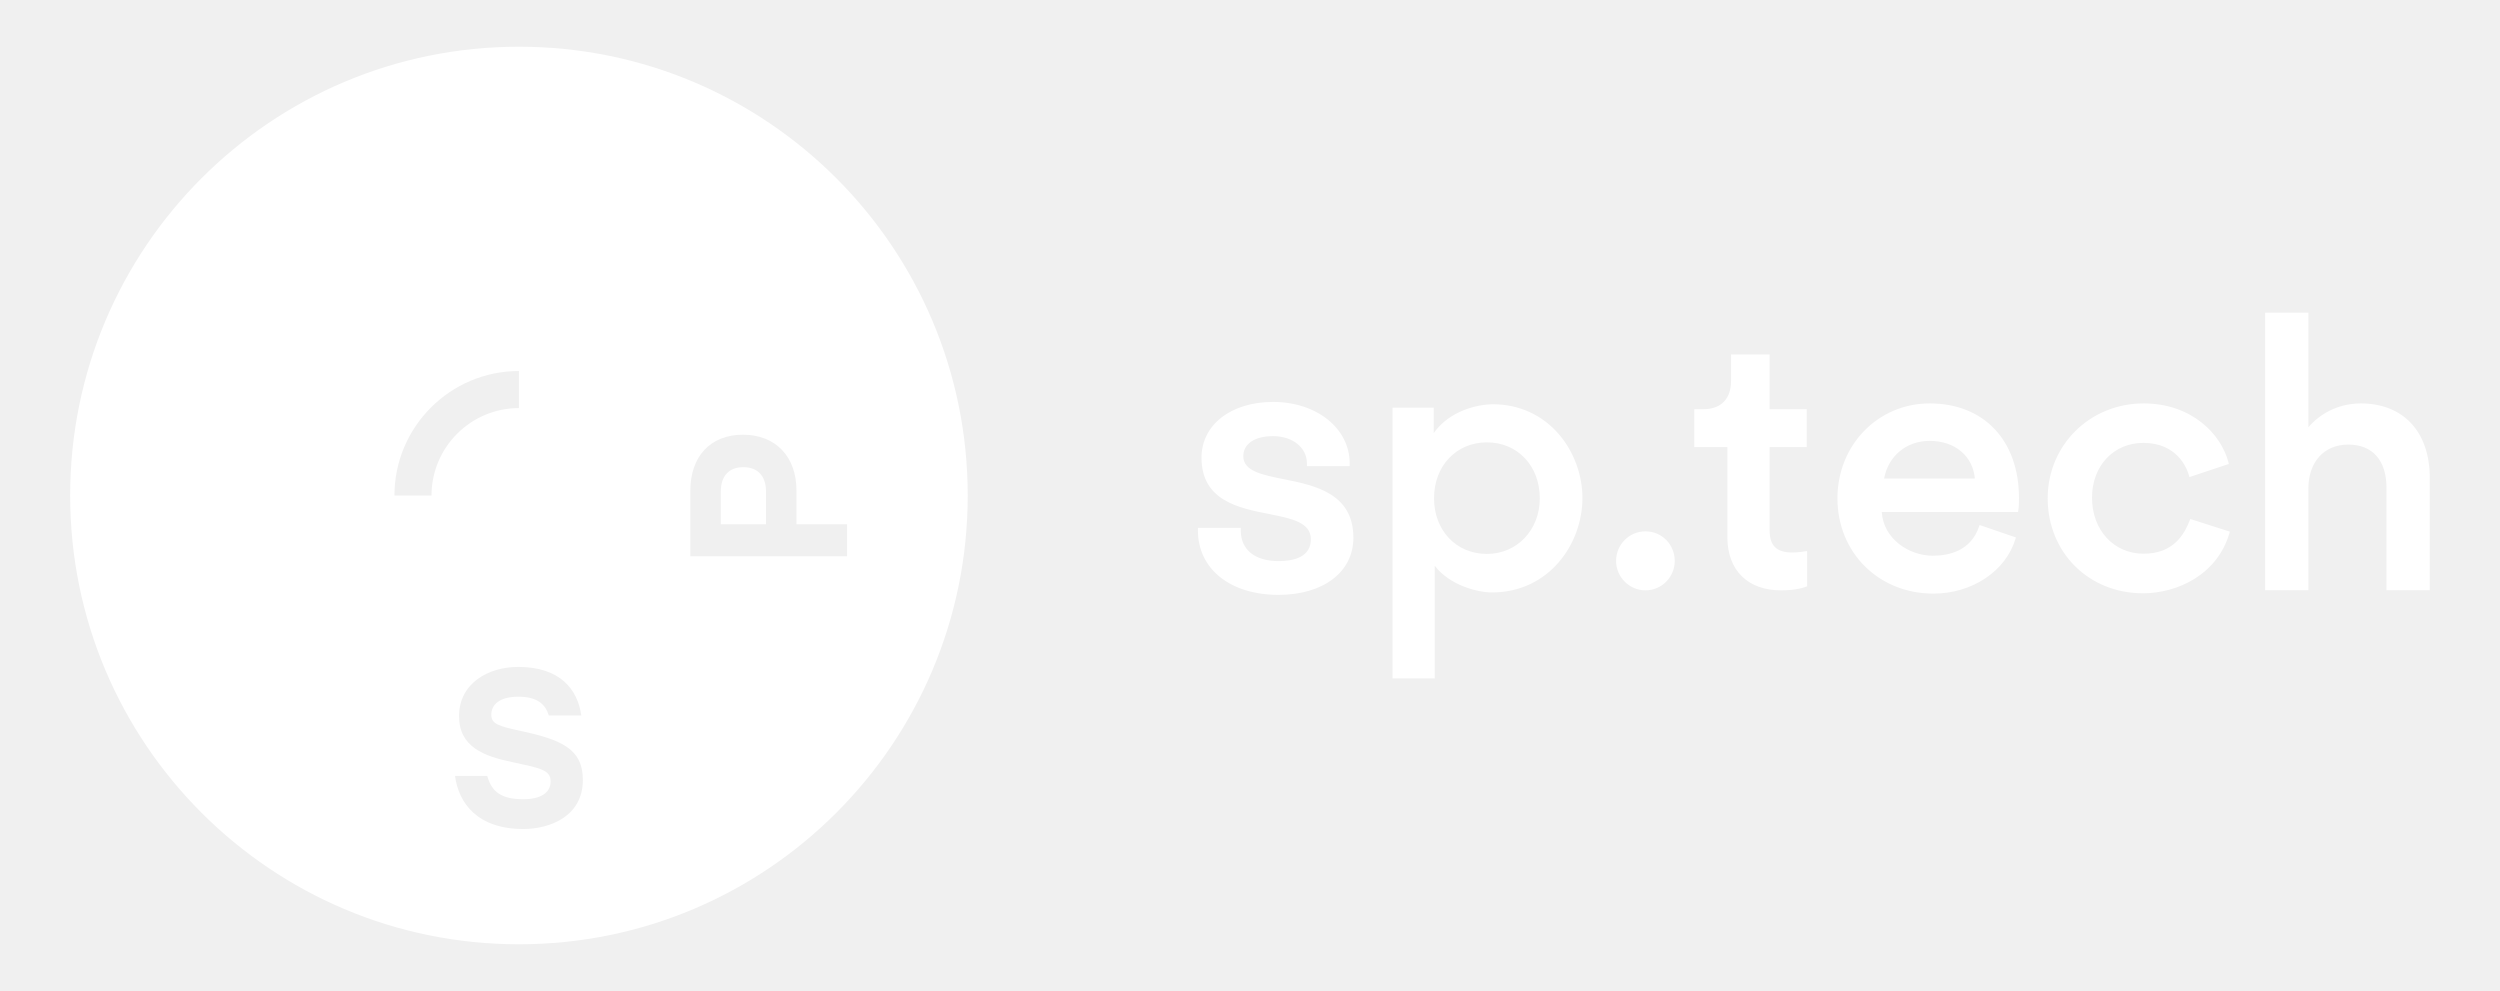
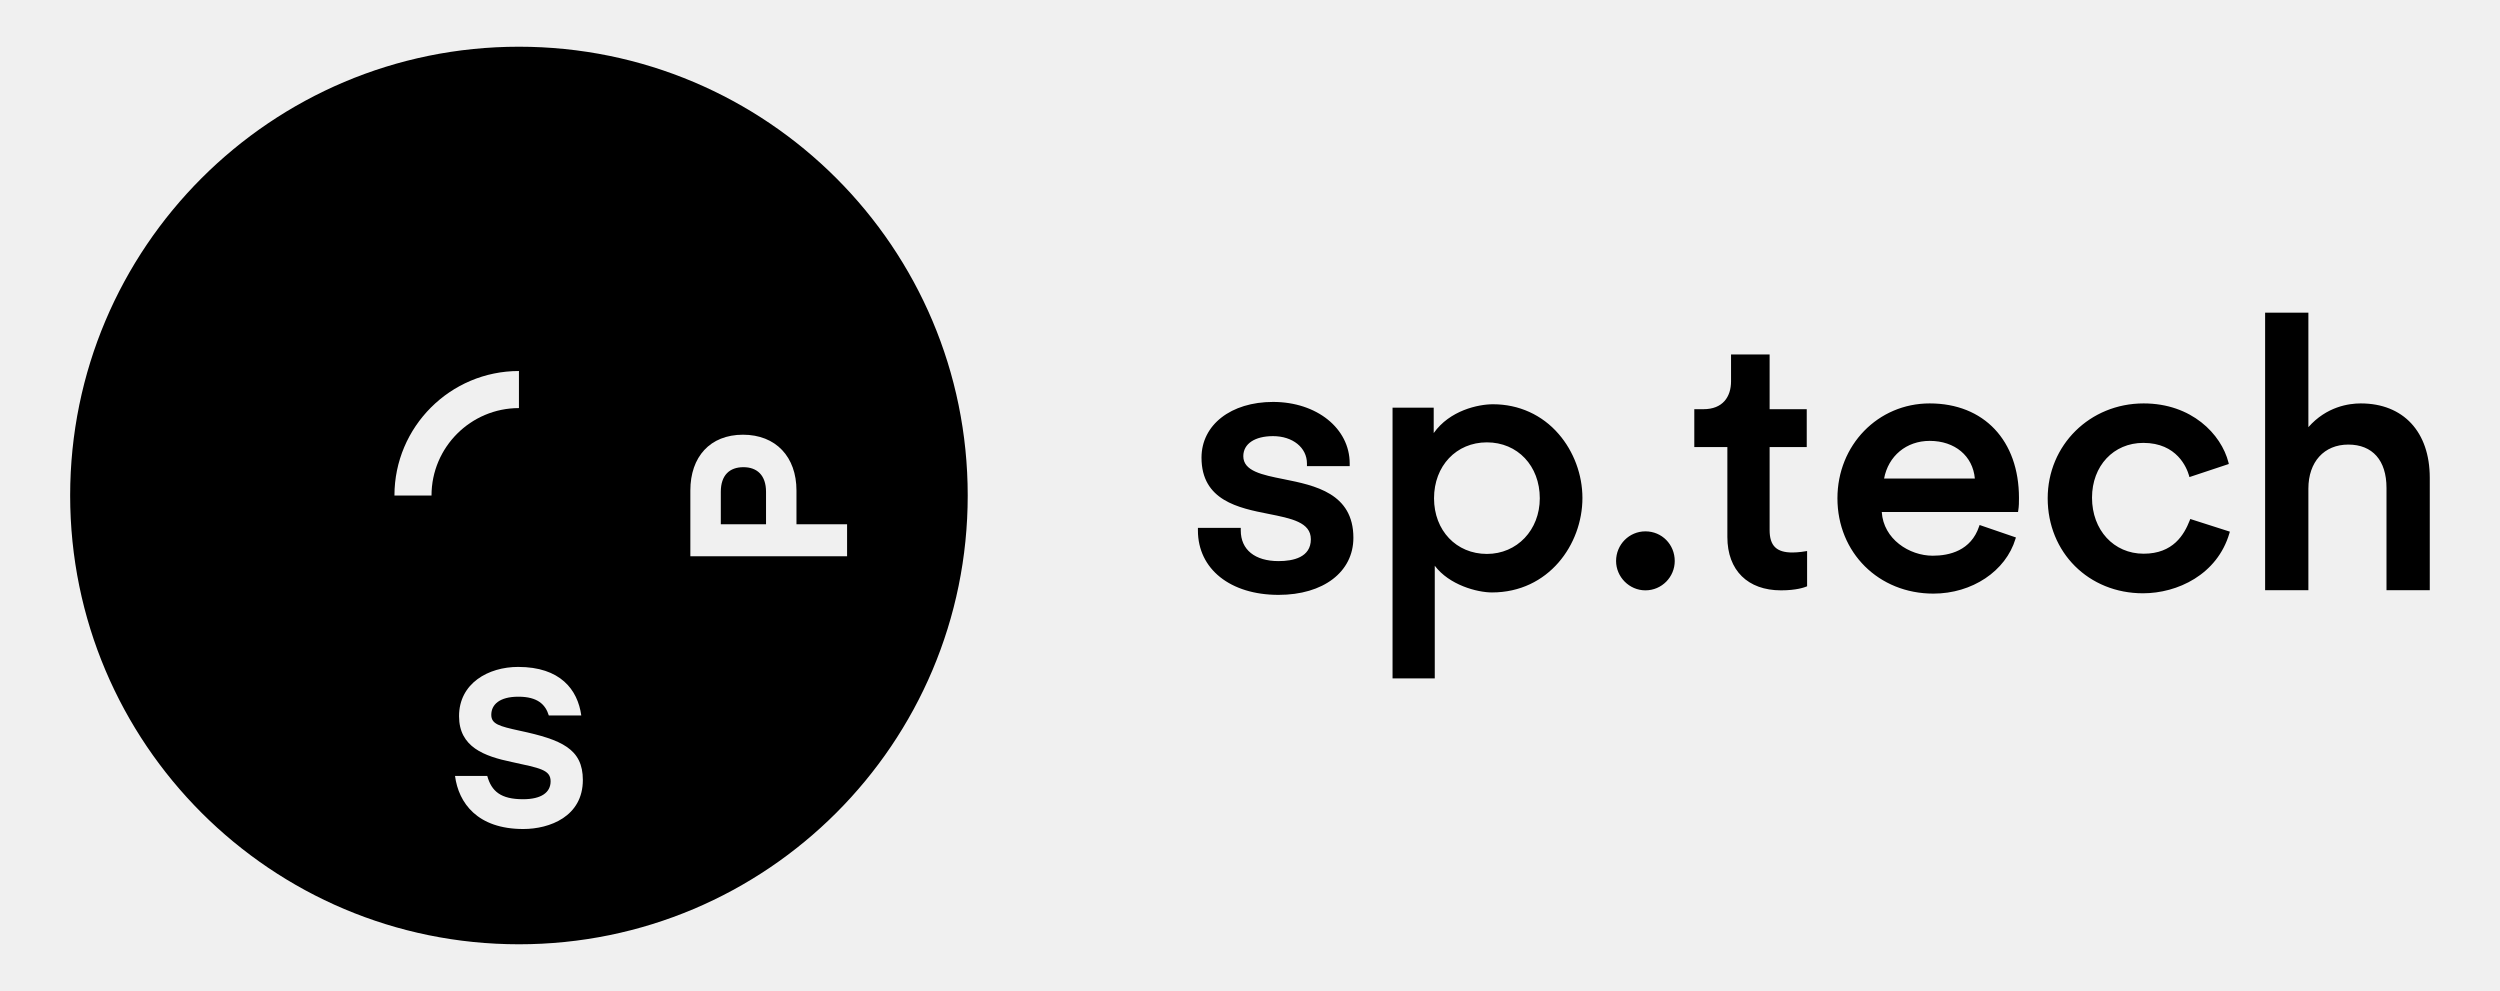
<svg xmlns="http://www.w3.org/2000/svg" viewBox="0 0 635.853 252.04">
-   <path d="M3375.73 879.16v158.42h70.82v72.2h-70.82v104.44h-73.59v-51.17c0-30.15-16.13-53.27-52.56-53.27h-17.53v-72.2h63.09V865.852c0-63.801 39.25-101.653 102.34-101.653 29.42 0 44.85 5.621 49.76 7.711v67.289c-3.5-.687-16.83-2.801-28.05-2.801-30.12 0-43.46 12.622-43.46 42.762M2581.74 864.488c0-65.238-57.39-108.929-142.76-108.929-92.01 0-153.82 49.332-153.82 122.82v5.031h81.74v-5.031c0-36.649 26.99-58.399 72.08-58.399 28.2 0 61.61 7.258 61.61 41.68 0 32.426-37.24 39.672-80.53 48.332-56.99 11.27-128.06 25.363-128.06 107.318 0 62.62 56.18 106.31 136.51 106.31 83.36 0 146.18-50.54 146.18-117.39v-5.03h-81.55v5.03c0 30.2-27.17 52.15-64.63 52.15-35.02 0-56.77-14.7-56.77-38.26 0-28.39 35.84-35.636 77.31-43.886 59-11.886 132.69-26.777 132.69-111.746M2836.43 833.672c-58.38 0-100.86 44.707-100.86 106.117 0 61.821 42.48 106.711 100.86 106.711 58.6 0 100.88-44.89 100.88-106.711 0-60.398-43.29-106.117-100.88-106.117zm136.92 228.738c-31.61 36.64-76.11 56.77-125.24 56.77-28.38 0-82.54-11.68-113.15-54.96v48.52h-78.53V596.289h80.54v214.84c27.78-36.848 80.94-50.938 109.13-50.938 107.92 0 172.55 91.61 172.55 180.204 0 44.296-16.5 88.785-45.3 122.015M3138.79 876.738c31.5 0 55.95-25.09 55.95-56.578 0-30.23-24.45-55.961-55.95-55.961-30.87 0-55.95 25.731-55.95 55.961 0 31.488 25.08 56.578 55.95 56.578M3681.07 1049.32c48.13 0 82.36-28.79 86.17-71.886h-173.15c8.06 43.096 42.49 71.886 86.98 71.886zm0 71.47c-98.66 0-175.97-79.53-175.97-181.001 0-103.687 78.73-181.82 183.02-181.82 73.89 0 138.12 42.89 156.64 104.5l.81 2.621-69.26 23.762-1.01-2.821c-15.5-46.109-56.58-55.769-88.39-55.769-44.9 0-94.03 31.808-97.24 83.355h259.93l.4 2.617c1.41 8.457 1.41 16.504 1.41 24.161 0 109.725-66.85 180.395-170.34 180.395M4253.69 876.16l-.8-2.82c-23.15-79.32-99.46-114.762-164.9-114.762-103.69 0-181.81 77.922-181.81 181.211 0 101.471 80.54 181.001 183.02 181.001 91.4 0 147.99-58.38 161.87-112.75l.61-2.81-75.1-24.972-.81 3.015c-4.22 14.504-22.74 62.217-87.18 62.217-56.77 0-97.85-43.88-97.85-104.49 0-61.82 41.48-106.918 98.46-106.918 56.57 0 77.31 36.438 87.99 63.625l1 2.617 75.5-24.164M4635.04 979.047V764.422h-82.55v195.297c0 52.351-26.58 82.551-72.89 82.551-46.11 0-76.11-33.02-76.11-83.957V764.422h-82.54v529.528h82.54v-218.46c34.63 39.27 77.11 45.3 99.87 45.3 81.35 0 131.68-54.36 131.68-141.743M1418.13 999.152c-26.47 0-43.12-15.379-43.12-46.98V890.25h86.27v61.922c0 31.601-17.1 46.98-43.15 46.98" style="fill:#fff;fill-opacity:1;fill-rule:nonzero;stroke:none" transform="matrix(.13333 0 0 -.13333 0 252.04)" />
-   <path d="M1316.92 829.18v125.55c0 64.07 37.6 106.36 100.37 106.36 62.78 0 102.06-42.29 102.06-106.36v-64.48h96.54v-61.07ZM998.25 308.93c-87.547 0-123.426 49.558-130.242 101.211H929.5c8.117-29.461 26.047-44.403 68.32-44.403 34.6 0 52.53 12.801 52.53 34.16 0 22.204-20.93 25.211-73.448 36.723-53.386 11.117-101.218 28.617-101.218 87.559 0 62.8 55.945 93.949 112.742 93.949 80.294 0 113.604-43.117 120.444-92.668h-61.93c-6.4 20.937-21.35 35.859-58.085 35.859-36.296 0-51.679-15.351-51.679-34.59 0-17.5 14.953-21.761 54.238-30.3 79.886-17.11 120.436-34.61 120.436-93.961 0-69.641-63.2-93.539-113.6-93.539zM752.449 945.121c0 130.959 106.524 237.479 237.481 237.479v-70.71c-91.961 0-166.766-74.82-166.766-166.769zM989.93 1801.23c-472.813 0-856.102-383.29-856.102-856.109 0-472.812 383.289-856.101 856.102-856.101 472.81 0 856.1 383.289 856.1 856.101 0 472.819-383.29 856.109-856.1 856.109" style="fill:#fff;fill-opacity:1;fill-rule:nonzero;stroke:none" transform="matrix(.13333 0 0 -.13333 0 252.04)" />
+   <path d="M3375.73 879.16v158.42h70.82v72.2h-70.82v104.44h-73.59v-51.17c0-30.15-16.13-53.27-52.56-53.27h-17.53v-72.2h63.09V865.852c0-63.801 39.25-101.653 102.34-101.653 29.42 0 44.85 5.621 49.76 7.711v67.289c-3.5-.687-16.83-2.801-28.05-2.801-30.12 0-43.46 12.622-43.46 42.762M2581.74 864.488c0-65.238-57.39-108.929-142.76-108.929-92.01 0-153.82 49.332-153.82 122.82v5.031h81.74v-5.031c0-36.649 26.99-58.399 72.08-58.399 28.2 0 61.61 7.258 61.61 41.68 0 32.426-37.24 39.672-80.53 48.332-56.99 11.27-128.06 25.363-128.06 107.318 0 62.62 56.18 106.31 136.51 106.31 83.36 0 146.18-50.54 146.18-117.39v-5.03h-81.55v5.03c0 30.2-27.17 52.15-64.63 52.15-35.02 0-56.77-14.7-56.77-38.26 0-28.39 35.84-35.636 77.31-43.886 59-11.886 132.69-26.777 132.69-111.746M2836.43 833.672c-58.38 0-100.86 44.707-100.86 106.117 0 61.821 42.48 106.711 100.86 106.711 58.6 0 100.88-44.89 100.88-106.711 0-60.398-43.29-106.117-100.88-106.117zm136.92 228.738c-31.61 36.64-76.11 56.77-125.24 56.77-28.38 0-82.54-11.68-113.15-54.96v48.52h-78.53V596.289h80.54v214.84c27.78-36.848 80.94-50.938 109.13-50.938 107.92 0 172.55 91.61 172.55 180.204 0 44.296-16.5 88.785-45.3 122.015M3138.79 876.738c31.5 0 55.95-25.09 55.95-56.578 0-30.23-24.45-55.961-55.95-55.961-30.87 0-55.95 25.731-55.95 55.961 0 31.488 25.08 56.578 55.95 56.578M3681.07 1049.32c48.13 0 82.36-28.79 86.17-71.886h-173.15c8.06 43.096 42.49 71.886 86.98 71.886zm0 71.47c-98.66 0-175.97-79.53-175.97-181.001 0-103.687 78.73-181.82 183.02-181.82 73.89 0 138.12 42.89 156.64 104.5l.81 2.621-69.26 23.762-1.01-2.821c-15.5-46.109-56.58-55.769-88.39-55.769-44.9 0-94.03 31.808-97.24 83.355h259.93l.4 2.617c1.41 8.457 1.41 16.504 1.41 24.161 0 109.725-66.85 180.395-170.34 180.395M4253.69 876.16l-.8-2.82c-23.15-79.32-99.46-114.762-164.9-114.762-103.69 0-181.81 77.922-181.81 181.211 0 101.471 80.54 181.001 183.02 181.001 91.4 0 147.99-58.38 161.87-112.75l.61-2.81-75.1-24.972-.81 3.015c-4.22 14.504-22.74 62.217-87.18 62.217-56.77 0-97.85-43.88-97.85-104.49 0-61.82 41.48-106.918 98.46-106.918 56.57 0 77.31 36.438 87.99 63.625l1 2.617 75.5-24.164M4635.04 979.047V764.422h-82.55v195.297c0 52.351-26.58 82.551-72.89 82.551-46.11 0-76.11-33.02-76.11-83.957V764.422h-82.54v529.528h82.54v-218.46c34.63 39.27 77.11 45.3 99.87 45.3 81.35 0 131.68-54.36 131.68-141.743M1418.13 999.152c-26.47 0-43.12-15.379-43.12-46.98V890.25h86.27v61.922c0 31.601-17.1 46.98-43.15 46.98" style="fill-opacity:1;fill-rule:nonzero;stroke:none" transform="matrix(.13333 0 0 -.13333 0 252.04)" />
+   <path d="M1316.92 829.18v125.55c0 64.07 37.6 106.36 100.37 106.36 62.78 0 102.06-42.29 102.06-106.36v-64.48h96.54v-61.07ZM998.25 308.93c-87.547 0-123.426 49.558-130.242 101.211H929.5c8.117-29.461 26.047-44.403 68.32-44.403 34.6 0 52.53 12.801 52.53 34.16 0 22.204-20.93 25.211-73.448 36.723-53.386 11.117-101.218 28.617-101.218 87.559 0 62.8 55.945 93.949 112.742 93.949 80.294 0 113.604-43.117 120.444-92.668h-61.93c-6.4 20.937-21.35 35.859-58.085 35.859-36.296 0-51.679-15.351-51.679-34.59 0-17.5 14.953-21.761 54.238-30.3 79.886-17.11 120.436-34.61 120.436-93.961 0-69.641-63.2-93.539-113.6-93.539zM752.449 945.121c0 130.959 106.524 237.479 237.481 237.479v-70.71c-91.961 0-166.766-74.82-166.766-166.769zM989.93 1801.23c-472.813 0-856.102-383.29-856.102-856.109 0-472.812 383.289-856.101 856.102-856.101 472.81 0 856.1 383.289 856.1 856.101 0 472.819-383.29 856.109-856.1 856.109" style="fill-opacity:1;fill-rule:nonzero;stroke:none" transform="matrix(.13333 0 0 -.13333 0 252.04)" />
</svg>
